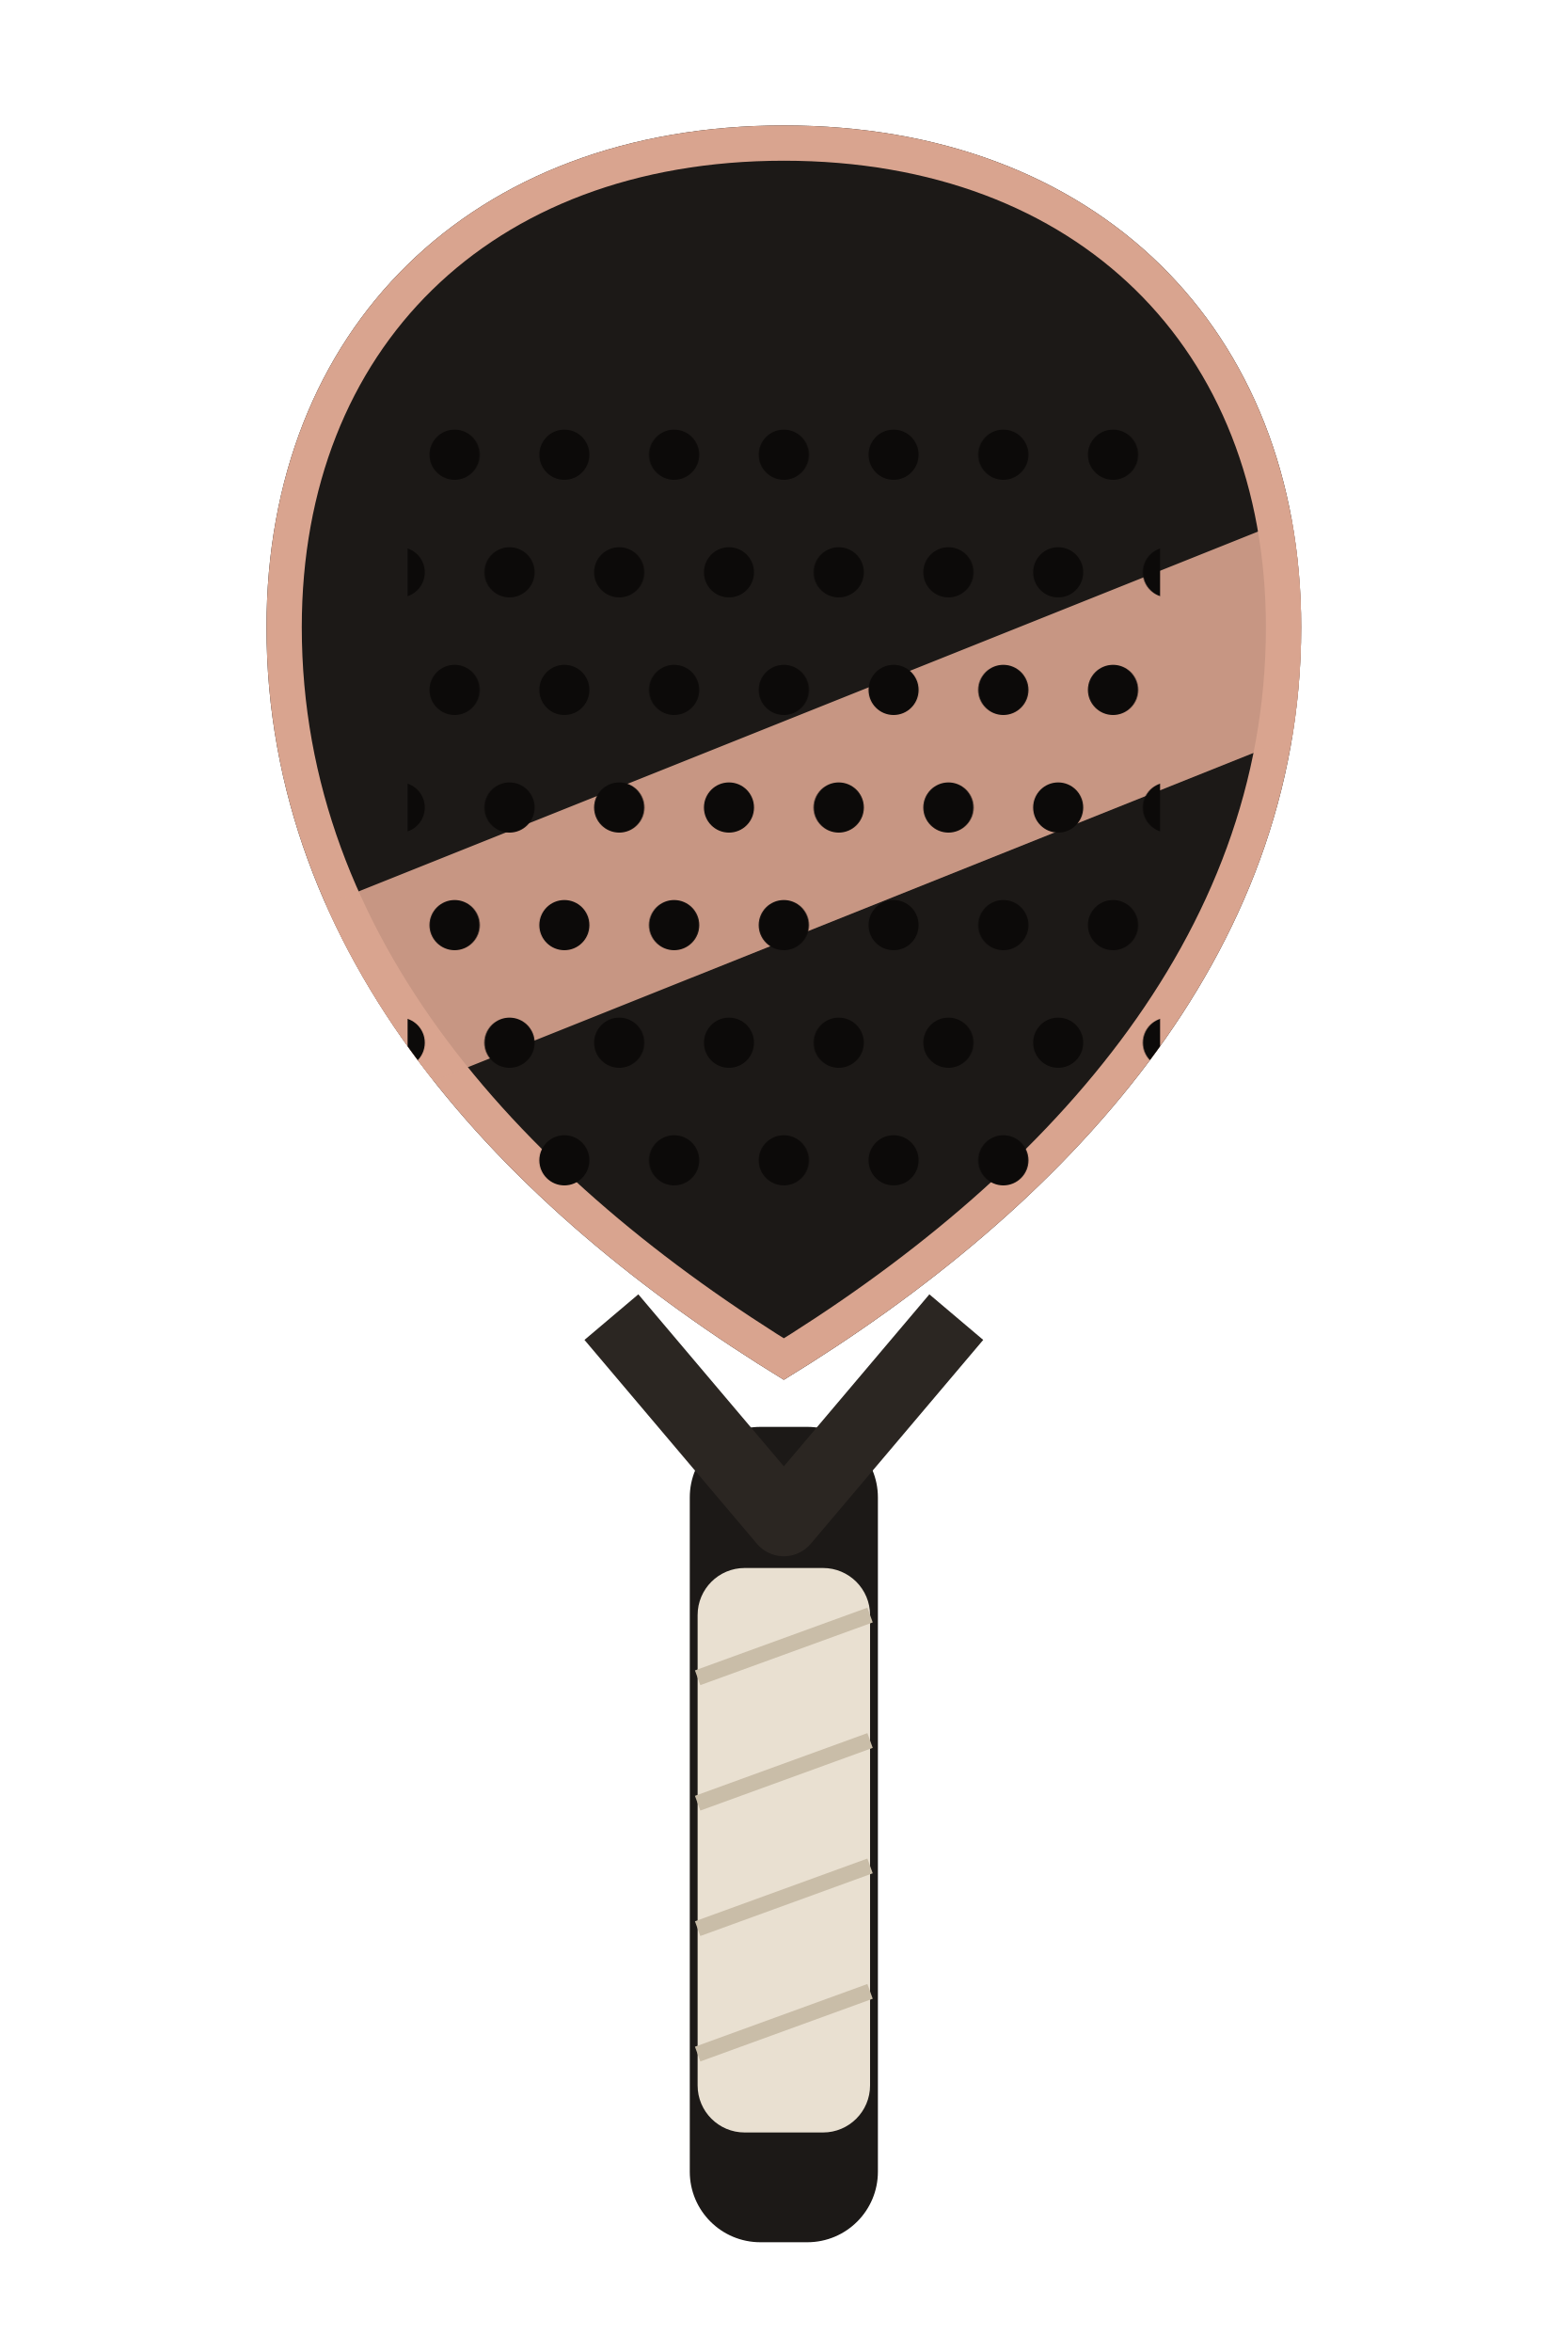
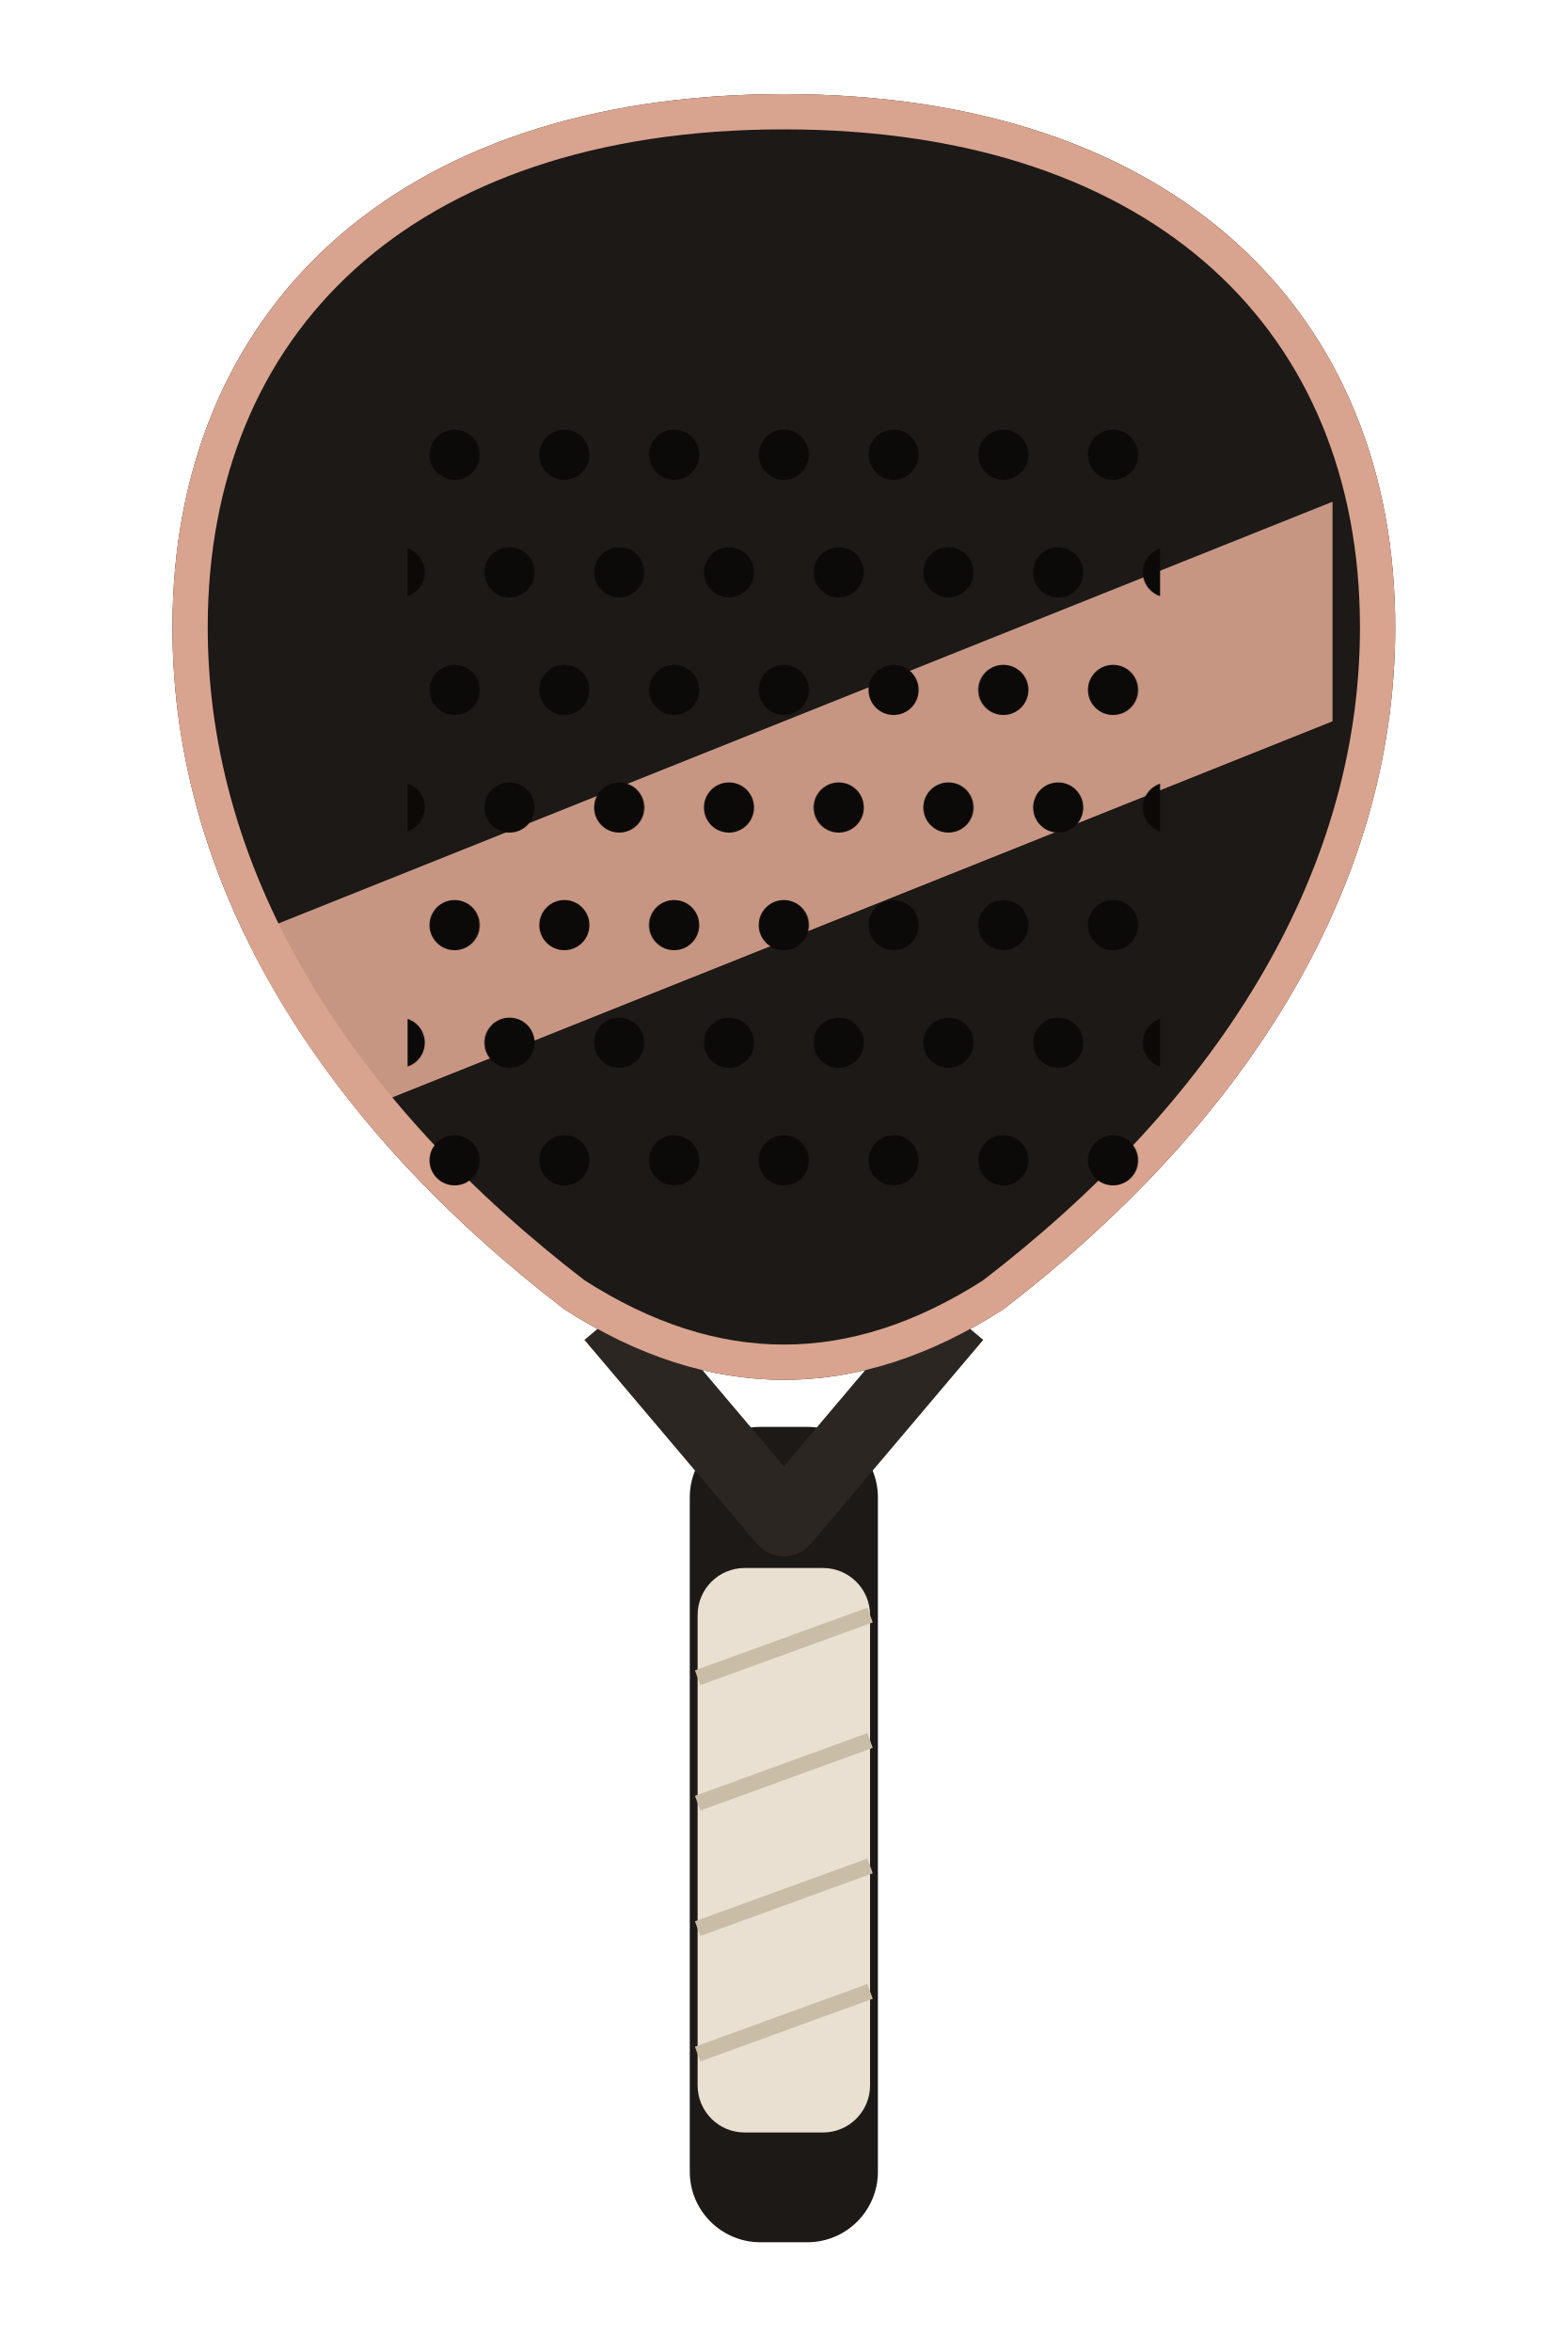
<svg xmlns="http://www.w3.org/2000/svg" viewBox="0 0 200 300">
  <defs>
    <clipPath id="c">
-       <path d="M100 16c40 0 66 26 66 64 0 42-30 74-66 96-36-22-66-54-66-96 0-38 26-64 66-64z" />
+       <path d="M100 12C150 12 178 40 178 80C178 114 158 144 128 167Q114 176 100 176Q86 176 72 167C42 144 22 114 22 80C22 40 50 12 100 12Z" />
    </clipPath>
    <pattern id="h" width="14" height="30" patternUnits="userSpaceOnUse" x="51" y="51">
      <circle cx="7" cy="7" r="3.2" fill="#0c0a09" />
      <circle cx="14" cy="22" r="3.2" fill="#0c0a09" />
      <circle cx="0" cy="22" r="3.2" fill="#0c0a09" />
    </pattern>
  </defs>
  <rect x="88" y="182" width="24" height="104" rx="9" fill="#1c1917" />
  <rect x="89" y="200" width="22" height="72" rx="6" fill="#e9e0d1" />
  <path d="M89 214l22-8M89 230l22-8M89 246l22-8M89 262l22-8" stroke="#c9bda8" stroke-width="2" />
  <path d="M78 168l22 26 22-26" fill="none" stroke="#2b2622" stroke-width="9" stroke-linejoin="round" />
-   <path d="M100 16c40 0 66 26 66 64 0 42-30 74-66 96-36-22-66-54-66-96 0-38 26-64 66-64z" fill="#1c1917" />
+   <path d="M100 12C150 12 178 40 178 80C178 114 158 144 128 167Q114 176 100 176Q86 176 72 167C42 144 22 114 22 80C22 40 50 12 100 12Z" fill="#1c1917" />
  <g clip-path="url(#c)">
-     <path d="M100 16c40 0 66 26 66 64 0 42-30 74-66 96-36-22-66-54-66-96 0-38 26-64 66-64z" fill="none" stroke="#d9a48f" stroke-width="9" />
+     <path d="M100 12C150 12 178 40 178 80C178 114 158 144 128 167Q114 176 100 176Q86 176 72 167C42 144 22 114 22 80C22 40 50 12 100 12Z" fill="none" stroke="#d9a48f" stroke-width="9" />
    <path d="M30 120 L170 64 L170 92 L30 148z" fill="#d9a48f" opacity=".9" />
    <rect x="52" y="50" width="96" height="108" fill="url(#h)" />
  </g>
</svg>
